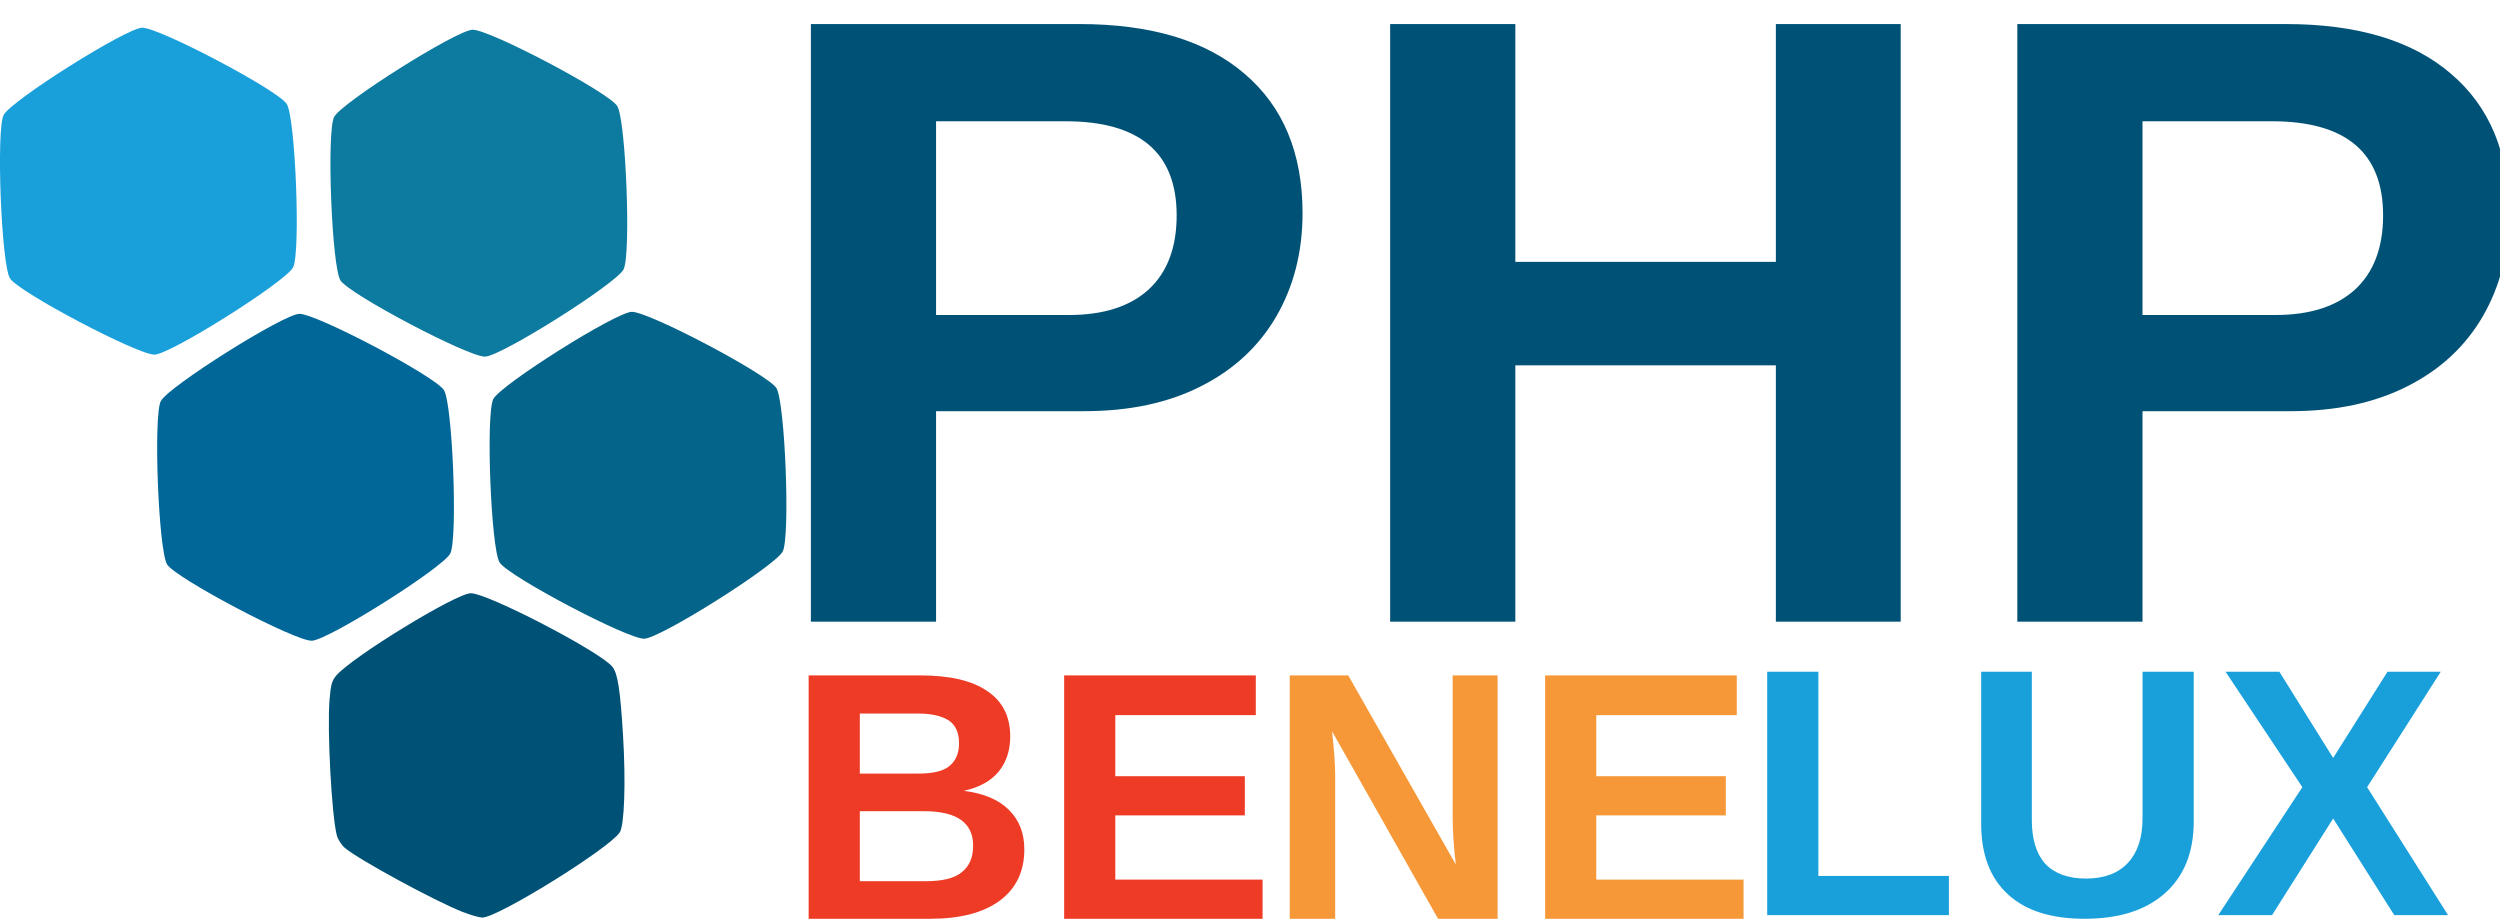
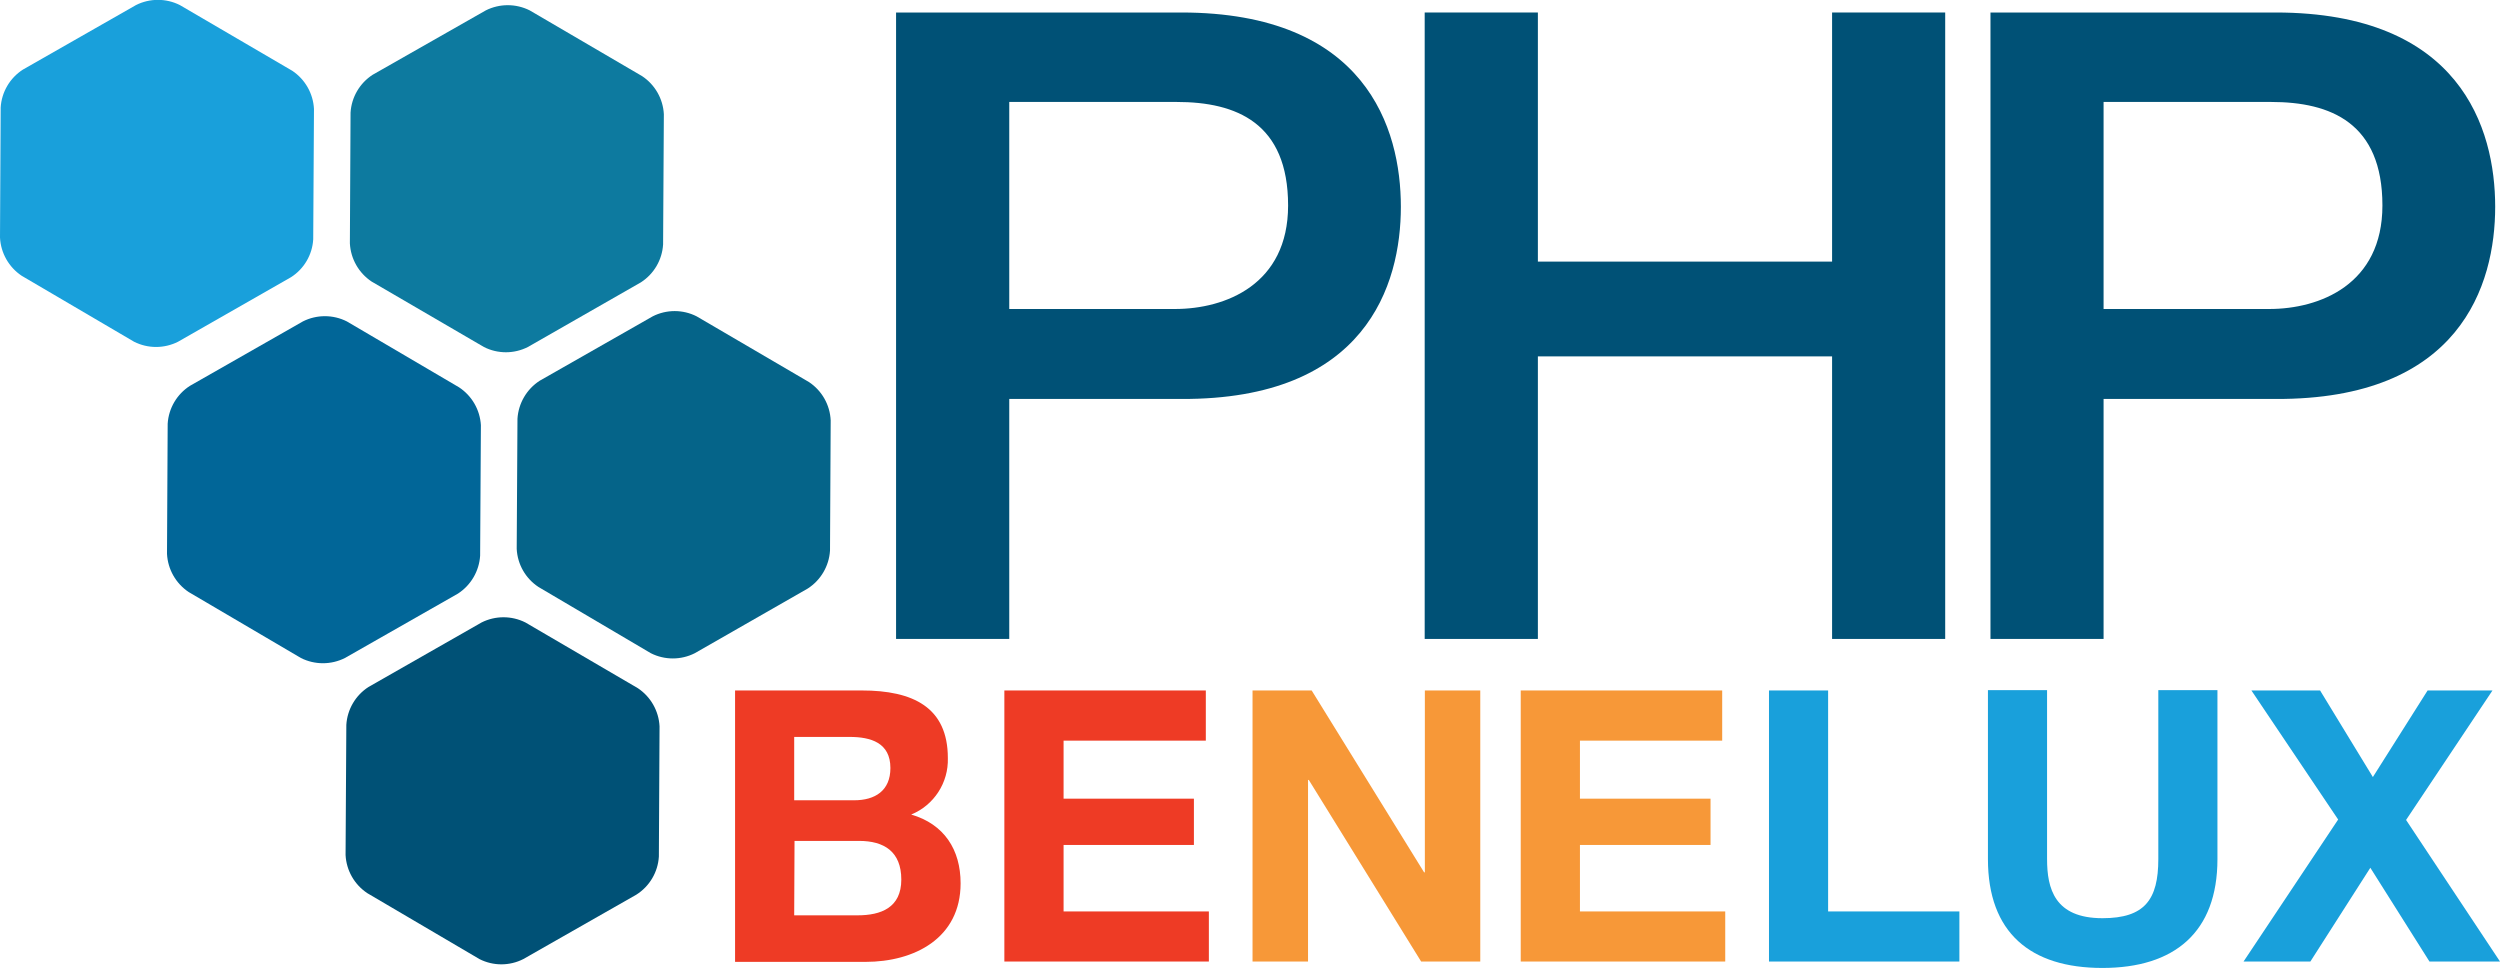
- <svg xmlns="http://www.w3.org/2000/svg" width="422.194" height="155.283" viewBox="0 0 111.705 41.085" version="1.1" id="svg8">
-   <defs id="defs2" />
-   <g id="layer2" style="display:inline" transform="translate(-11.88169,-11.67129)">
-     <path id="path126" d="m 24.852,23.551 c -0.379,0.625 -5.675,3.534 -6.406,3.519 -0.731,-0.016 -5.898,-3.147 -6.25,-3.788 -0.352,-0.641 -0.223,-6.682 0.155,-7.307 0.379,-0.625 5.675,-3.534 6.406,-3.519 0.731,0.016 5.898,3.147 6.25,3.788 0.352,0.641 0.223,6.682 -0.155,7.307 z" style="fill:#19a0db;fill-opacity:1;stroke-width:0.278" transform="rotate(-3.435036,26.06365,21.48909)" />
-     <path transform="rotate(-3.435036,242.7545,-89.2173)" style="fill:#016698;fill-opacity:1;stroke-width:0.278" d="m 24.852,23.551 c -0.379,0.625 -5.675,3.534 -6.406,3.519 -0.731,-0.016 -5.898,-3.147 -6.25,-3.788 -0.352,-0.641 -0.223,-6.682 0.155,-7.307 0.379,-0.625 5.675,-3.534 6.406,-3.519 0.731,0.016 5.898,3.147 6.25,3.788 0.352,0.641 0.223,6.682 -0.155,7.307 z" id="path128" />
-     <path id="path138" d="m 24.852,23.551 c -0.379,0.625 -5.675,3.534 -6.406,3.519 -0.731,-0.016 -5.898,-3.147 -6.25,-3.788 -0.352,-0.641 -0.223,-6.682 0.155,-7.307 0.379,-0.625 5.675,-3.534 6.406,-3.519 0.731,0.016 5.898,3.147 6.25,3.788 0.352,0.641 0.223,6.682 -0.155,7.307 z" style="fill:#0d7a9f;fill-opacity:1;stroke-width:0.278" transform="rotate(-3.435036,34.94753,-224.6733)" />
-     <path id="path140" d="m 24.852,23.551 c -0.379,0.625 -5.675,3.534 -6.406,3.519 -0.731,-0.016 -5.898,-3.147 -6.25,-3.788 -0.352,-0.641 -0.223,-6.682 0.155,-7.307 0.379,-0.625 5.675,-3.534 6.406,-3.519 0.731,0.016 5.898,3.147 6.25,3.788 0.352,0.641 0.223,6.682 -0.155,7.307 z" style="fill:#056489;fill-opacity:1;stroke-width:0.278" transform="rotate(-3.435036,248.6809,-336.971)" />
-     <g id="g172" transform="matrix(1.49339,0,0,1.49339,-14.7848,-26.19242)">
-       <text id="text156" y="52.846" x="41.347" style="font-style:normal;font-variant:normal;font-weight:bold;font-stretch:normal;font-size:10.583px;line-height:1.25;font-family:Arial;-inkscape-font-specification:'Arial Bold';letter-spacing:0px;word-spacing:0px;fill:#ee3b25;fill-opacity:1;stroke:none;stroke-width:0.265" xml:space="preserve">
-         <tspan style="font-style:normal;font-variant:normal;font-weight:bold;font-stretch:normal;font-family:Arial;-inkscape-font-specification:'Arial Bold';fill:#ee3b25;fill-opacity:1;stroke-width:0.265" y="52.846" x="41.347" id="tspan154">BE</tspan>
-       </text>
-       <text xml:space="preserve" style="font-style:normal;font-variant:normal;font-weight:bold;font-stretch:normal;font-size:10.583px;line-height:1.25;font-family:Arial;-inkscape-font-specification:'Arial Bold';letter-spacing:0px;word-spacing:0px;fill:#f79838;fill-opacity:1;stroke:none;stroke-width:0.265" x="55.741" y="52.846" id="text160">
-         <tspan id="tspan158" x="55.741" y="52.846" style="font-style:normal;font-variant:normal;font-weight:bold;font-stretch:normal;font-family:Arial;-inkscape-font-specification:'Arial Bold';fill:#f79838;fill-opacity:1;stroke-width:0.265">NE</tspan>
-       </text>
-       <text id="text164" y="52.736" x="70.026" style="font-style:normal;font-variant:normal;font-weight:bold;font-stretch:normal;font-size:10.583px;line-height:1.25;font-family:Arial;-inkscape-font-specification:'Arial Bold';letter-spacing:0px;word-spacing:0px;fill:#19a0db;fill-opacity:1;stroke:none;stroke-width:0.265" xml:space="preserve">
-         <tspan style="font-style:normal;font-variant:normal;font-weight:bold;font-stretch:normal;font-family:Arial;-inkscape-font-specification:'Arial Bold';fill:#19a0db;fill-opacity:1;stroke-width:0.265" y="52.736" x="70.026" id="tspan162">LUX</tspan>
-       </text>
-     </g>
-     <path transform="translate(0,-87)" style="display:inline;fill:#005176;fill-opacity:1;stroke-width:0.09" d="m 32.546,139.416 c -1.247,-0.492 -4.626,-2.329 -5.249,-2.853 -0.153,-0.129 -0.317,-0.382 -0.365,-0.565 -0.231,-0.873 -0.438,-4.732 -0.325,-6.074 0.055,-0.658 0.104,-0.836 0.294,-1.062 0.695,-0.826 5.364,-3.684 6.018,-3.684 0.759,0 5.803,2.622 6.328,3.289 0.237,0.301 0.35,1.03 0.473,3.058 0.127,2.089 0.062,4.019 -0.146,4.337 -0.476,0.727 -5.46,3.817 -6.143,3.808 -0.136,-0.002 -0.534,-0.116 -0.884,-0.254 z" id="path134" />
-     <text xml:space="preserve" style="font-style:normal;font-variant:normal;font-weight:bold;font-stretch:normal;font-size:38.806px;line-height:1.25;font-family:Arial;-inkscape-font-specification:'Arial Bold';letter-spacing:0px;word-spacing:0px;fill:#005176;fill-opacity:1;stroke:none;stroke-width:0.265" x="45.521" y="39.449" id="text215">
-       <tspan id="tspan213" x="45.521" y="39.449" style="font-style:normal;font-variant:normal;font-weight:bold;font-stretch:normal;font-size:38.806px;font-family:Arial;-inkscape-font-specification:'Arial Bold';fill:#005176;fill-opacity:1;stroke-width:0.265">PHP</tspan>
-     </text>
+ <svg xmlns="http://www.w3.org/2000/svg" id="Original" viewBox="0 0 295.96 114.59">
+   <defs>
+     <style>.cls-1{fill:#005176;}.cls-2{fill:#ee3b25;}.cls-3{fill:#f79838;}.cls-4{fill:#19a0db;}.cls-5{fill:#0d7a9f;}.cls-6{fill:#016698;}.cls-7{fill:#056489;}</style>
+   </defs>
+   <g id="Layer_1" data-name="Layer 1">
+     <path class="cls-1" d="M122.74,23.15H156.5c21.86,0,26,13.71,26,23s-4.18,22.85-26,22.75H136.14V97.31h-13.4Zm13.4,35.1h19.61c6,0,13.4-2.91,13.4-12.25,0-9.77-6.11-12.26-13.19-12.26H136.14Z" transform="translate(-16.66 -21.67)" />
+     <path class="cls-1" d="M185.32,23.15h13.4V52.64h34.83V23.15h13.39V97.31H233.55V63.86H198.72V97.31h-13.4Z" transform="translate(-16.66 -21.67)" />
+     <path class="cls-1" d="M252.3,23.15h33.75c21.86,0,26,13.71,26,23s-4.18,22.85-26,22.75H265.69V97.31H252.3Zm13.39,35.1H285.3c6,0,13.4-2.91,13.4-12.25,0-9.77-6.11-12.26-13.18-12.26H265.69Z" transform="translate(-16.66 -21.67)" />
+     <path class="cls-2" d="M103.68,103.41h15c6.08,0,10.19,2,10.19,8a7,7,0,0,1-4.34,6.69c3.89,1.13,5.85,4.14,5.85,8.14,0,6.51-5.49,9.3-11.25,9.3H103.68Zm7,13h7.1c2.46,0,4.29-1.12,4.29-3.82,0-3-2.33-3.68-4.83-3.68h-6.56Zm0,13.62h7.5c2.77,0,5.18-.9,5.18-4.23s-2.05-4.58-5-4.58h-7.64Z" transform="translate(-16.66 -21.67)" />
+     <path class="cls-2" d="M135.56,103.41h23.85v5.94H142.57v6.87H158v5.48H142.57v7.87h17.2v5.93H135.56Z" transform="translate(-16.66 -21.67)" />
+     <path class="cls-3" d="M164.94,103.41h7l13.31,21.53h.09V103.41h6.56V135.5h-7L171.6,114h-.09V135.5h-6.57Z" transform="translate(-16.66 -21.67)" />
+     <path class="cls-3" d="M196.69,103.41h23.85v5.94H203.7v6.87h15.46v5.48H203.7v7.87h17.2v5.93H196.69Z" transform="translate(-16.66 -21.67)" />
+     <path class="cls-4" d="M226.08,103.41h7v26.16h15.54v5.93H226.08Z" transform="translate(-16.66 -21.67)" />
+     <path class="cls-4" d="M279.17,123.37c0,8.67-5.09,12.89-13.62,12.89S252,132.08,252,123.37v-20h7v20c0,3.5.89,7,6.56,7,5,0,6.61-2.2,6.61-7v-20h7Z" transform="translate(-16.66 -21.67)" />
+     <path class="cls-4" d="M293.46,118.69l-10.27-15.28h8.13l6.25,10.25,6.48-10.25h7.68L301.5,118.74l11.12,16.76h-8.35l-7-11.1-7.1,11.1h-7.91Z" transform="translate(-16.66 -21.67)" />
+   </g>
+   <g id="Layer_2" data-name="Layer 2">
+     <path class="cls-4" d="M19.23,54.32a5.79,5.79,0,0,1-2.57-4.52l.08-15.41a5.75,5.75,0,0,1,2.63-4.48l13.39-7.64a5.78,5.78,0,0,1,5.19,0l13.31,7.78a5.79,5.79,0,0,1,2.57,4.52L53.74,50a5.71,5.71,0,0,1-2.62,4.48L37.73,62.13a5.78,5.78,0,0,1-5.19,0Z" transform="translate(-16.66 -21.67)" />
+     <path class="cls-5" d="M60.65,55a5.79,5.79,0,0,1-2.57-4.52L58.16,35a5.75,5.75,0,0,1,2.62-4.48L74.17,22.9a5.8,5.8,0,0,1,5.2,0l13.3,7.78a5.77,5.77,0,0,1,2.58,4.51l-.09,15.42a5.75,5.75,0,0,1-2.62,4.48L79.15,62.75a5.74,5.74,0,0,1-5.2,0Z" transform="translate(-16.66 -21.67)" />
+     <path class="cls-6" d="M39,91.76a5.79,5.79,0,0,1-2.57-4.52l.08-15.41a5.75,5.75,0,0,1,2.63-4.48l13.38-7.63a5.77,5.77,0,0,1,5.2,0L71,67.52A5.77,5.77,0,0,1,73.59,72L73.5,87.45a5.79,5.79,0,0,1-2.62,4.49L57.49,99.57a5.8,5.8,0,0,1-5.2,0Z" transform="translate(-16.66 -21.67)" />
+     <path class="cls-7" d="M80.41,91.16a5.74,5.74,0,0,1-2.58-4.51l.09-15.41a5.79,5.79,0,0,1,2.62-4.49l13.39-7.63a5.74,5.74,0,0,1,5.2,0l13.3,7.78A5.76,5.76,0,0,1,115,71.44l-.08,15.41a5.77,5.77,0,0,1-2.63,4.49L98.91,99a5.77,5.77,0,0,1-5.2,0Z" transform="translate(-16.66 -21.67)" />
+     <path class="cls-1" d="M60.15,127.41a5.77,5.77,0,0,1-2.58-4.52l.09-15.41A5.75,5.75,0,0,1,60.28,103l13.39-7.64a5.78,5.78,0,0,1,5.19,0l13.31,7.78a5.78,5.78,0,0,1,2.57,4.52l-.08,15.41A5.74,5.74,0,0,1,92,127.58l-13.39,7.63a5.72,5.72,0,0,1-5.19,0Z" transform="translate(-16.66 -21.67)" />
  </g>
</svg>
